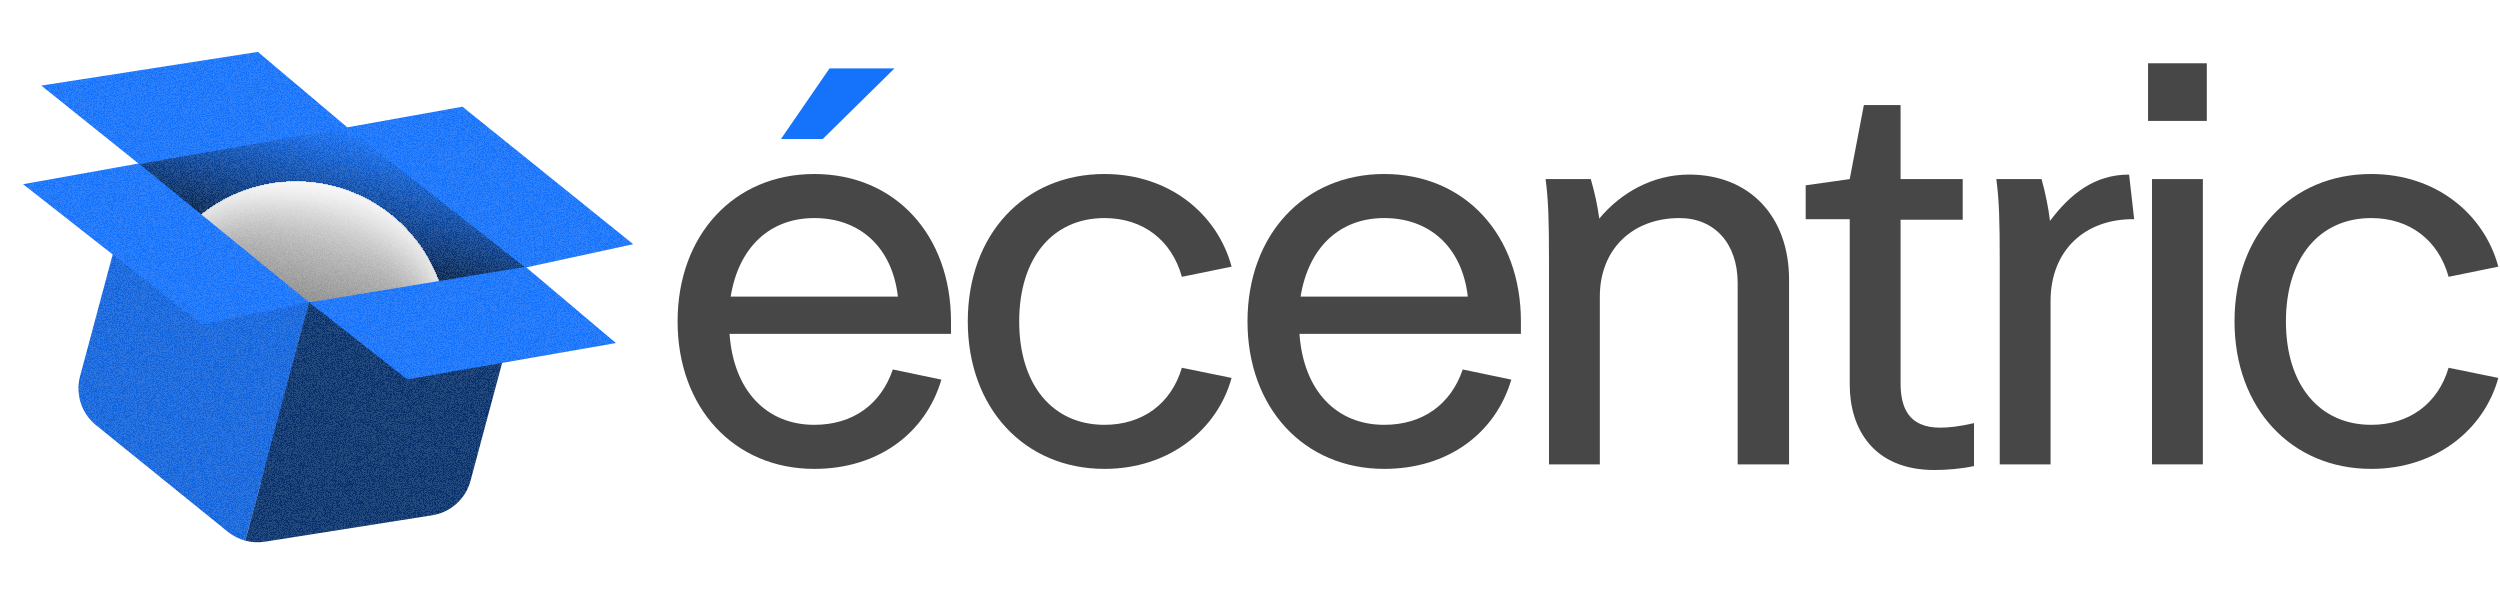
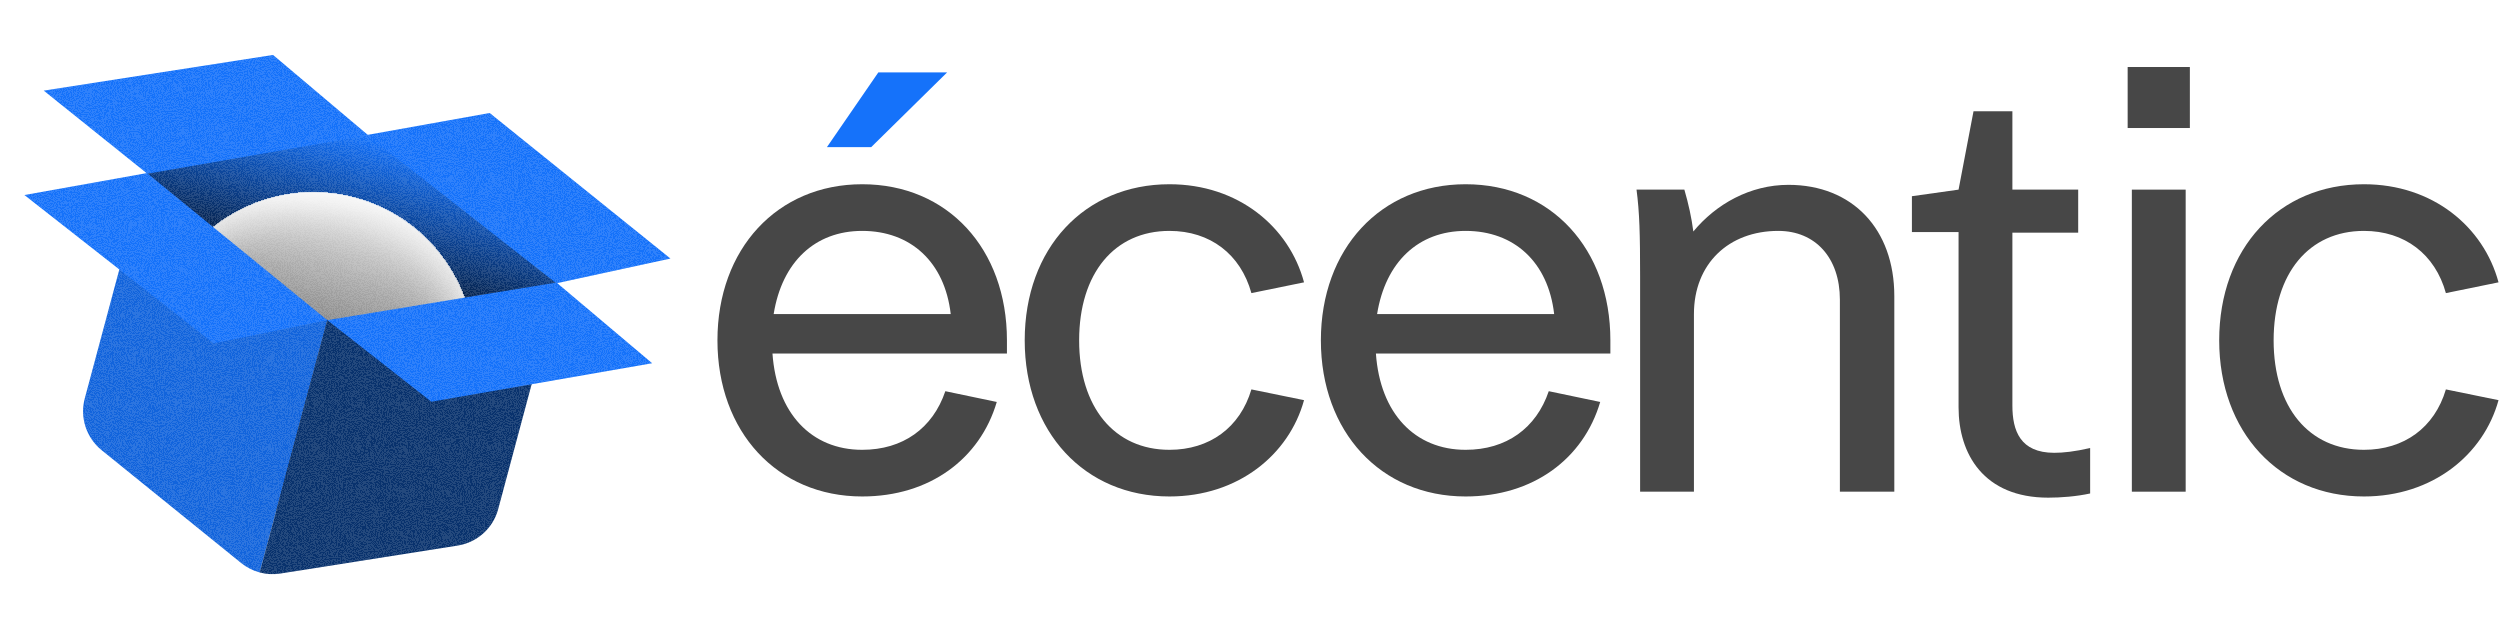
- <svg xmlns="http://www.w3.org/2000/svg" width="198" height="47" viewBox="0 0 198 47" fill="none">
-   <g filter="url(#filter0_n_42_14)">
-     <path d="M41.623 21.173C41.551 20.814 41.356 20.483 41.06 20.243L29.54 10.928C28.718 10.263 27.653 9.978 26.61 10.143L11.974 12.45C11.598 12.509 11.264 12.698 11.022 12.973C11.095 13.332 11.289 13.663 11.585 13.902L23.105 23.217C23.927 23.883 24.992 24.167 26.035 24.003L40.671 21.696C41.047 21.637 41.381 21.447 41.623 21.173Z" fill="url(#paint0_linear_42_14)" />
-     <path d="M50.148 19.339L41.614 21.192L27.462 10.094L36.627 8.451L50.148 19.339Z" fill="#1572FA" />
-     <path d="M3.27 6.778L11.02 12.994L27.54 10.115L20.424 4.11L3.27 6.778Z" fill="#1572FA" />
-     <g filter="url(#filter1_i_42_14)">
-       <circle cx="23.441" cy="26.421" r="12.034" transform="rotate(15 23.4413 26.4207)" fill="url(#paint1_linear_42_14)" />
+ <svg xmlns="http://www.w3.org/2000/svg" width="1022" height="257" viewBox="0 0 1022 257" fill="none">
+   <g filter="url(#filter0_n_6_42)">
+     <path d="M227.479 115.714C227.084 113.753 226.021 111.944 224.402 110.636L161.441 59.726C156.95 56.088 151.13 54.535 145.428 55.432L65.439 68.042C63.383 68.366 61.558 69.4 60.236 70.901C60.631 72.862 61.694 74.671 63.312 75.98L126.27 126.886C130.761 130.525 136.584 132.08 142.287 131.183L222.275 118.574C224.331 118.25 226.157 117.215 227.479 115.714Z" fill="url(#paint0_linear_6_42)" />
+     <path d="M274.075 105.692L227.432 115.817L150.084 55.169L200.177 46.189L274.075 105.692Z" fill="#1572FA" />
+     <path d="M17.871 37.042L60.225 71.014L150.511 55.283L111.62 22.46L17.871 37.042Z" fill="#1572FA" />
+     <g filter="url(#filter1_i_6_42)">
+       <circle cx="128.115" cy="144.397" r="65.772" transform="rotate(15 128.115 144.397)" fill="url(#paint1_linear_6_42)" />
    </g>
-     <path d="M11.022 12.973C11.094 13.332 11.289 13.663 11.585 13.902L23.105 23.217C23.516 23.55 23.988 23.788 24.488 23.921L19.424 42.819C18.925 42.685 18.453 42.448 18.043 42.116L7.6 33.67C6.456 32.743 5.959 31.226 6.341 29.799L10.677 13.617C10.738 13.39 10.845 13.188 10.984 13.017L11.022 12.973Z" fill="#1264DC" />
-     <path d="M41.623 21.172C41.381 21.447 41.047 21.637 40.671 21.696L26.035 24.003C25.513 24.085 24.986 24.055 24.487 23.921L19.424 42.819C19.923 42.953 20.451 42.984 20.973 42.901L34.239 40.808C35.694 40.576 36.881 39.512 37.263 38.085L41.6 21.902C41.659 21.682 41.669 21.459 41.636 21.247L41.623 21.172Z" fill="#09326D" />
-     <path d="M24.481 23.946L32.261 30.048L48.781 27.17L41.627 21.133L24.481 23.946Z" fill="#1572FA" />
-     <path d="M24.481 23.946L15.979 25.686L1.827 14.589L10.992 12.946L24.481 23.946Z" fill="#1572FA" />
+     <path d="M60.236 70.901C60.631 72.862 61.694 74.671 63.312 75.98L126.27 126.886C128.517 128.706 131.097 130.005 133.828 130.737L106.154 234.02C103.425 233.288 100.849 231.991 98.605 230.178L41.535 184.019C35.281 178.948 32.564 170.659 34.653 162.862L58.352 74.418C58.684 73.18 59.265 72.075 60.027 71.144L60.236 70.901Z" fill="#1264DC" />
+     <path d="M227.479 115.714C226.157 117.215 224.331 118.25 222.275 118.574L142.287 131.183C139.437 131.631 136.557 131.467 133.829 130.737L106.154 234.021C108.885 234.752 111.769 234.918 114.625 234.465L187.126 223.026C195.078 221.761 201.565 215.942 203.654 208.146L227.352 119.702C227.676 118.496 227.731 117.282 227.553 116.122L227.479 115.714Z" fill="#09326D" />
+     <path d="M133.792 130.872L176.313 164.223L266.599 148.492L227.5 115.5L133.792 130.872Z" fill="#1572FA" />
+     <path d="M133.792 130.872L87.329 140.38L9.981 79.731L60.073 70.752L133.792 130.872Z" fill="#1572FA" />
  </g>
-   <path d="M176.974 25.458C176.974 18.569 181.448 13.781 187.801 13.781C192.946 13.781 196.749 16.958 197.867 21.119L193.93 21.924C193.125 19.016 190.843 17.271 187.801 17.271C183.685 17.271 181.045 20.448 181.045 25.458C181.045 30.469 183.685 33.646 187.801 33.646C190.798 33.646 193.08 31.99 193.93 29.127L197.867 29.932C196.749 34.004 192.946 37.136 187.801 37.136C181.448 37.136 176.974 32.304 176.974 25.458Z" fill="#474747" />
-   <path d="M170.439 36.778V14.184H174.466V36.778H170.439ZM170.126 9.576V5.012H174.779V9.576H170.126Z" fill="#474747" />
-   <path d="M158.11 14.184H161.69C162.003 15.303 162.226 16.421 162.361 17.495C163.971 15.347 165.895 13.826 168.624 13.826L169.027 17.36C165.134 17.316 162.405 19.821 162.405 23.848V36.778H158.379V20.671C158.379 17.495 158.334 15.884 158.11 14.184Z" fill="#474747" />
-   <path d="M146.499 30.469V17.36H143.01V14.676L146.499 14.184L147.618 8.323H150.526V14.184H155.447V17.405H150.526V30.335C150.526 32.214 151.108 33.87 153.658 33.87C154.329 33.87 155.179 33.78 156.342 33.511V36.912C155.313 37.136 154.15 37.225 153.21 37.225C148.379 37.225 146.499 33.959 146.499 30.469Z" fill="#474747" />
-   <path d="M122.411 14.184H125.99C126.303 15.258 126.527 16.287 126.661 17.316C128.362 15.258 130.912 13.826 133.775 13.826C138.562 13.826 141.694 17.137 141.694 22.148V36.778H137.623V22.416C137.623 19.284 135.788 17.271 133.014 17.271C129.301 17.271 126.706 19.732 126.706 23.49V36.778H122.68V20.671C122.68 17.495 122.635 15.884 122.411 14.184Z" fill="#474747" />
-   <path d="M98.802 25.458C98.802 18.613 103.276 13.781 109.629 13.781C116.027 13.781 120.456 18.613 120.456 25.458V26.443H102.918C103.231 30.917 105.826 33.646 109.629 33.646C112.671 33.646 114.908 32.035 115.848 29.261L119.695 30.067C118.443 34.317 114.684 37.136 109.629 37.136C103.276 37.136 98.802 32.304 98.802 25.458ZM109.629 17.271C106.094 17.271 103.634 19.598 103.007 23.49H116.25C115.803 19.598 113.253 17.271 109.629 17.271Z" fill="#474747" />
-   <path d="M76.648 25.458C76.648 18.569 81.122 13.781 87.475 13.781C92.621 13.781 96.423 16.958 97.542 21.119L93.605 21.924C92.799 19.016 90.518 17.271 87.475 17.271C83.359 17.271 80.72 20.448 80.72 25.458C80.72 30.469 83.359 33.646 87.475 33.646C90.473 33.646 92.755 31.99 93.605 29.127L97.542 29.932C96.423 34.004 92.621 37.136 87.475 37.136C81.122 37.136 76.648 32.304 76.648 25.458Z" fill="#474747" />
-   <path d="M53.665 25.458C53.665 18.613 58.139 13.781 64.492 13.781C70.89 13.781 75.319 18.613 75.319 25.458V26.443H57.781C58.094 30.917 60.689 33.646 64.492 33.646C67.534 33.646 69.771 32.035 70.711 29.261L74.558 30.067C73.306 34.317 69.548 37.136 64.492 37.136C58.139 37.136 53.665 32.304 53.665 25.458ZM64.492 17.271C60.958 17.271 58.497 19.598 57.871 23.49H71.114C70.666 19.598 68.116 17.271 64.492 17.271Z" fill="#474747" />
-   <path d="M70.845 5.415H65.7L61.852 11.008H65.163L70.845 5.415Z" fill="#1572FA" />
+   <path d="M907.209 139.138C907.209 101.482 931.661 75.319 966.382 75.319C994.501 75.319 1015.28 92.68 1021.4 115.42L999.88 119.821C995.479 103.927 983.009 94.391 966.382 94.391C943.886 94.391 929.46 111.752 929.46 139.138C929.46 166.523 943.886 183.884 966.382 183.884C982.764 183.884 995.235 174.837 999.88 159.188L1021.4 163.589C1015.28 185.84 994.501 202.956 966.382 202.956C931.661 202.956 907.209 176.548 907.209 139.138Z" fill="#474747" />
+   <path d="M871.497 201V77.52H893.503V201H871.497ZM869.785 52.334V27.394H895.215V52.334H869.785Z" fill="#474747" />
+   <path d="M800.66 166.523V94.88H781.587V80.209L800.66 77.52L806.772 45.488H822.666V77.52H849.563V95.125H822.666V165.79C822.666 176.059 825.845 185.107 839.782 185.107C843.45 185.107 848.096 184.618 854.453 183.15V201.734C848.829 202.956 842.472 203.445 837.337 203.445C810.929 203.445 800.66 185.596 800.66 166.523Z" fill="#474747" />
+   <path d="M669.009 77.52H688.57C690.282 83.388 691.504 89.012 692.238 94.636C701.529 83.388 715.467 75.564 731.116 75.564C757.279 75.564 774.395 93.658 774.395 121.043V201H752.144V122.51C752.144 105.394 742.119 94.391 726.959 94.391C706.664 94.391 692.482 107.84 692.482 128.379V201H670.476V112.974C670.476 95.614 670.231 86.811 669.009 77.52Z" fill="#474747" />
+   <path d="M539.976 139.138C539.976 101.727 564.427 75.319 599.148 75.319C634.114 75.319 658.321 101.727 658.321 139.138V144.517H562.471C564.183 168.968 578.365 183.884 599.148 183.884C615.775 183.884 628.001 175.081 633.136 159.921L654.164 164.323C647.318 187.552 626.779 202.956 599.148 202.956C564.427 202.956 539.976 176.548 539.976 139.138ZM599.148 94.391C579.832 94.391 566.383 107.106 562.96 128.379H635.337C632.892 107.106 618.954 94.391 599.148 94.391Z" fill="#474747" />
+   <path d="M418.902 139.138C418.902 101.482 443.353 75.319 478.075 75.319C506.194 75.319 526.978 92.68 533.091 115.42L511.573 119.821C507.172 103.927 494.702 94.391 478.075 94.391C455.579 94.391 441.153 111.752 441.153 139.138C441.153 166.523 455.579 183.884 478.075 183.884C494.457 183.884 506.927 174.837 511.573 159.188L533.091 163.589C526.978 185.84 506.194 202.956 478.075 202.956C443.353 202.956 418.902 176.548 418.902 139.138Z" fill="#474747" />
+   <path d="M293.292 139.138C293.292 101.727 317.743 75.319 352.464 75.319C387.43 75.319 411.637 101.727 411.637 139.138V144.517H315.787C317.499 168.968 331.68 183.884 352.464 183.884C369.091 183.884 381.317 175.081 386.452 159.921L407.48 164.323C400.634 187.552 380.095 202.956 352.464 202.956C317.743 202.956 293.292 176.548 293.292 139.138ZM352.464 94.391C333.148 94.391 319.699 107.106 316.276 128.379H388.653C386.207 107.106 372.27 94.391 352.464 94.391Z" fill="#474747" />
+   <path d="M387.185 29.595H359.066L338.038 60.159H356.132L387.185 29.595Z" fill="#1572FA" />
  <defs>
-     <filter id="filter0_n_42_14" x="1.827" y="4.11" width="48.321" height="38.837" filterUnits="userSpaceOnUse" color-interpolation-filters="sRGB">
+     <filter id="filter0_n_6_42" x="9.981" y="22.46" width="264.094" height="212.256" filterUnits="userSpaceOnUse" color-interpolation-filters="sRGB">
      <feFlood flood-opacity="0" result="BackgroundImageFix" />
      <feBlend mode="normal" in="SourceGraphic" in2="BackgroundImageFix" result="shape" />
-       <feTurbulence type="fractalNoise" baseFrequency="13.778 13.778" stitchTiles="stitch" numOctaves="3" result="noise" seed="8600" />
+       <feTurbulence type="fractalNoise" baseFrequency="2.5 2.5" stitchTiles="stitch" numOctaves="3" result="noise" seed="8600" />
      <feColorMatrix in="noise" type="luminanceToAlpha" result="alphaNoise" />
      <feComponentTransfer in="alphaNoise" result="coloredNoise1">
        <feFuncA type="discrete" tableValues="1 1 1 1 1 1 1 1 1 1 1 1 1 1 1 1 1 1 1 1 1 1 1 1 1 1 1 1 1 1 1 1 1 1 1 1 1 1 1 1 1 1 1 1 1 1 1 1 1 1 1 0 0 0 0 0 0 0 0 0 0 0 0 0 0 0 0 0 0 0 0 0 0 0 0 0 0 0 0 0 0 0 0 0 0 0 0 0 0 0 0 0 0 0 0 0 0 0 0 0 " />
      </feComponentTransfer>
      <feComposite operator="in" in2="shape" in="coloredNoise1" result="noise1Clipped" />
      <feFlood flood-color="rgba(255, 255, 255, 0.11)" result="color1Flood" />
      <feComposite operator="in" in2="noise1Clipped" in="color1Flood" result="color1" />
-       <feMerge result="effect1_noise_42_14">
+       <feMerge result="effect1_noise_6_42">
        <feMergeNode in="shape" />
        <feMergeNode in="color1" />
      </feMerge>
    </filter>
-     <filter id="filter1_i_42_14" x="11.404" y="14.383" width="24.074" height="24.52" filterUnits="userSpaceOnUse" color-interpolation-filters="sRGB">
+     <filter id="filter1_i_6_42" x="62.327" y="78.609" width="131.576" height="134.032" filterUnits="userSpaceOnUse" color-interpolation-filters="sRGB">
      <feFlood flood-opacity="0" result="BackgroundImageFix" />
      <feBlend mode="normal" in="SourceGraphic" in2="BackgroundImageFix" result="shape" />
      <feColorMatrix in="SourceAlpha" type="matrix" values="0 0 0 0 0 0 0 0 0 0 0 0 0 0 0 0 0 0 127 0" result="hardAlpha" />
-       <feOffset dy="0.446" />
-       <feGaussianBlur stdDeviation="1.983" />
+       <feOffset dy="2.456" />
+       <feGaussianBlur stdDeviation="10.93" />
      <feComposite in2="hardAlpha" operator="arithmetic" k2="-1" k3="1" />
      <feColorMatrix type="matrix" values="0 0 0 0 1 0 0 0 0 1 0 0 0 0 1 0 0 0 1 0" />
-       <feBlend mode="normal" in2="shape" result="effect1_innerShadow_42_14" />
+       <feBlend mode="normal" in2="shape" result="effect1_innerShadow_6_42" />
    </filter>
-     <linearGradient id="paint0_linear_42_14" x1="28.158" y1="10.224" x2="24.488" y2="23.921" gradientUnits="userSpaceOnUse">
+     <linearGradient id="paint0_linear_6_42" x1="153.887" y1="55.878" x2="133.828" y2="130.737" gradientUnits="userSpaceOnUse">
      <stop stop-color="#1574FF" />
      <stop offset="1" />
    </linearGradient>
-     <linearGradient id="paint1_linear_42_14" x1="23.441" y1="14.386" x2="23.441" y2="38.455" gradientUnits="userSpaceOnUse">
+     <linearGradient id="paint1_linear_6_42" x1="128.115" y1="78.625" x2="128.115" y2="210.168" gradientUnits="userSpaceOnUse">
      <stop stop-color="#E6E6E6" />
      <stop offset="1" />
    </linearGradient>
  </defs>
</svg>
